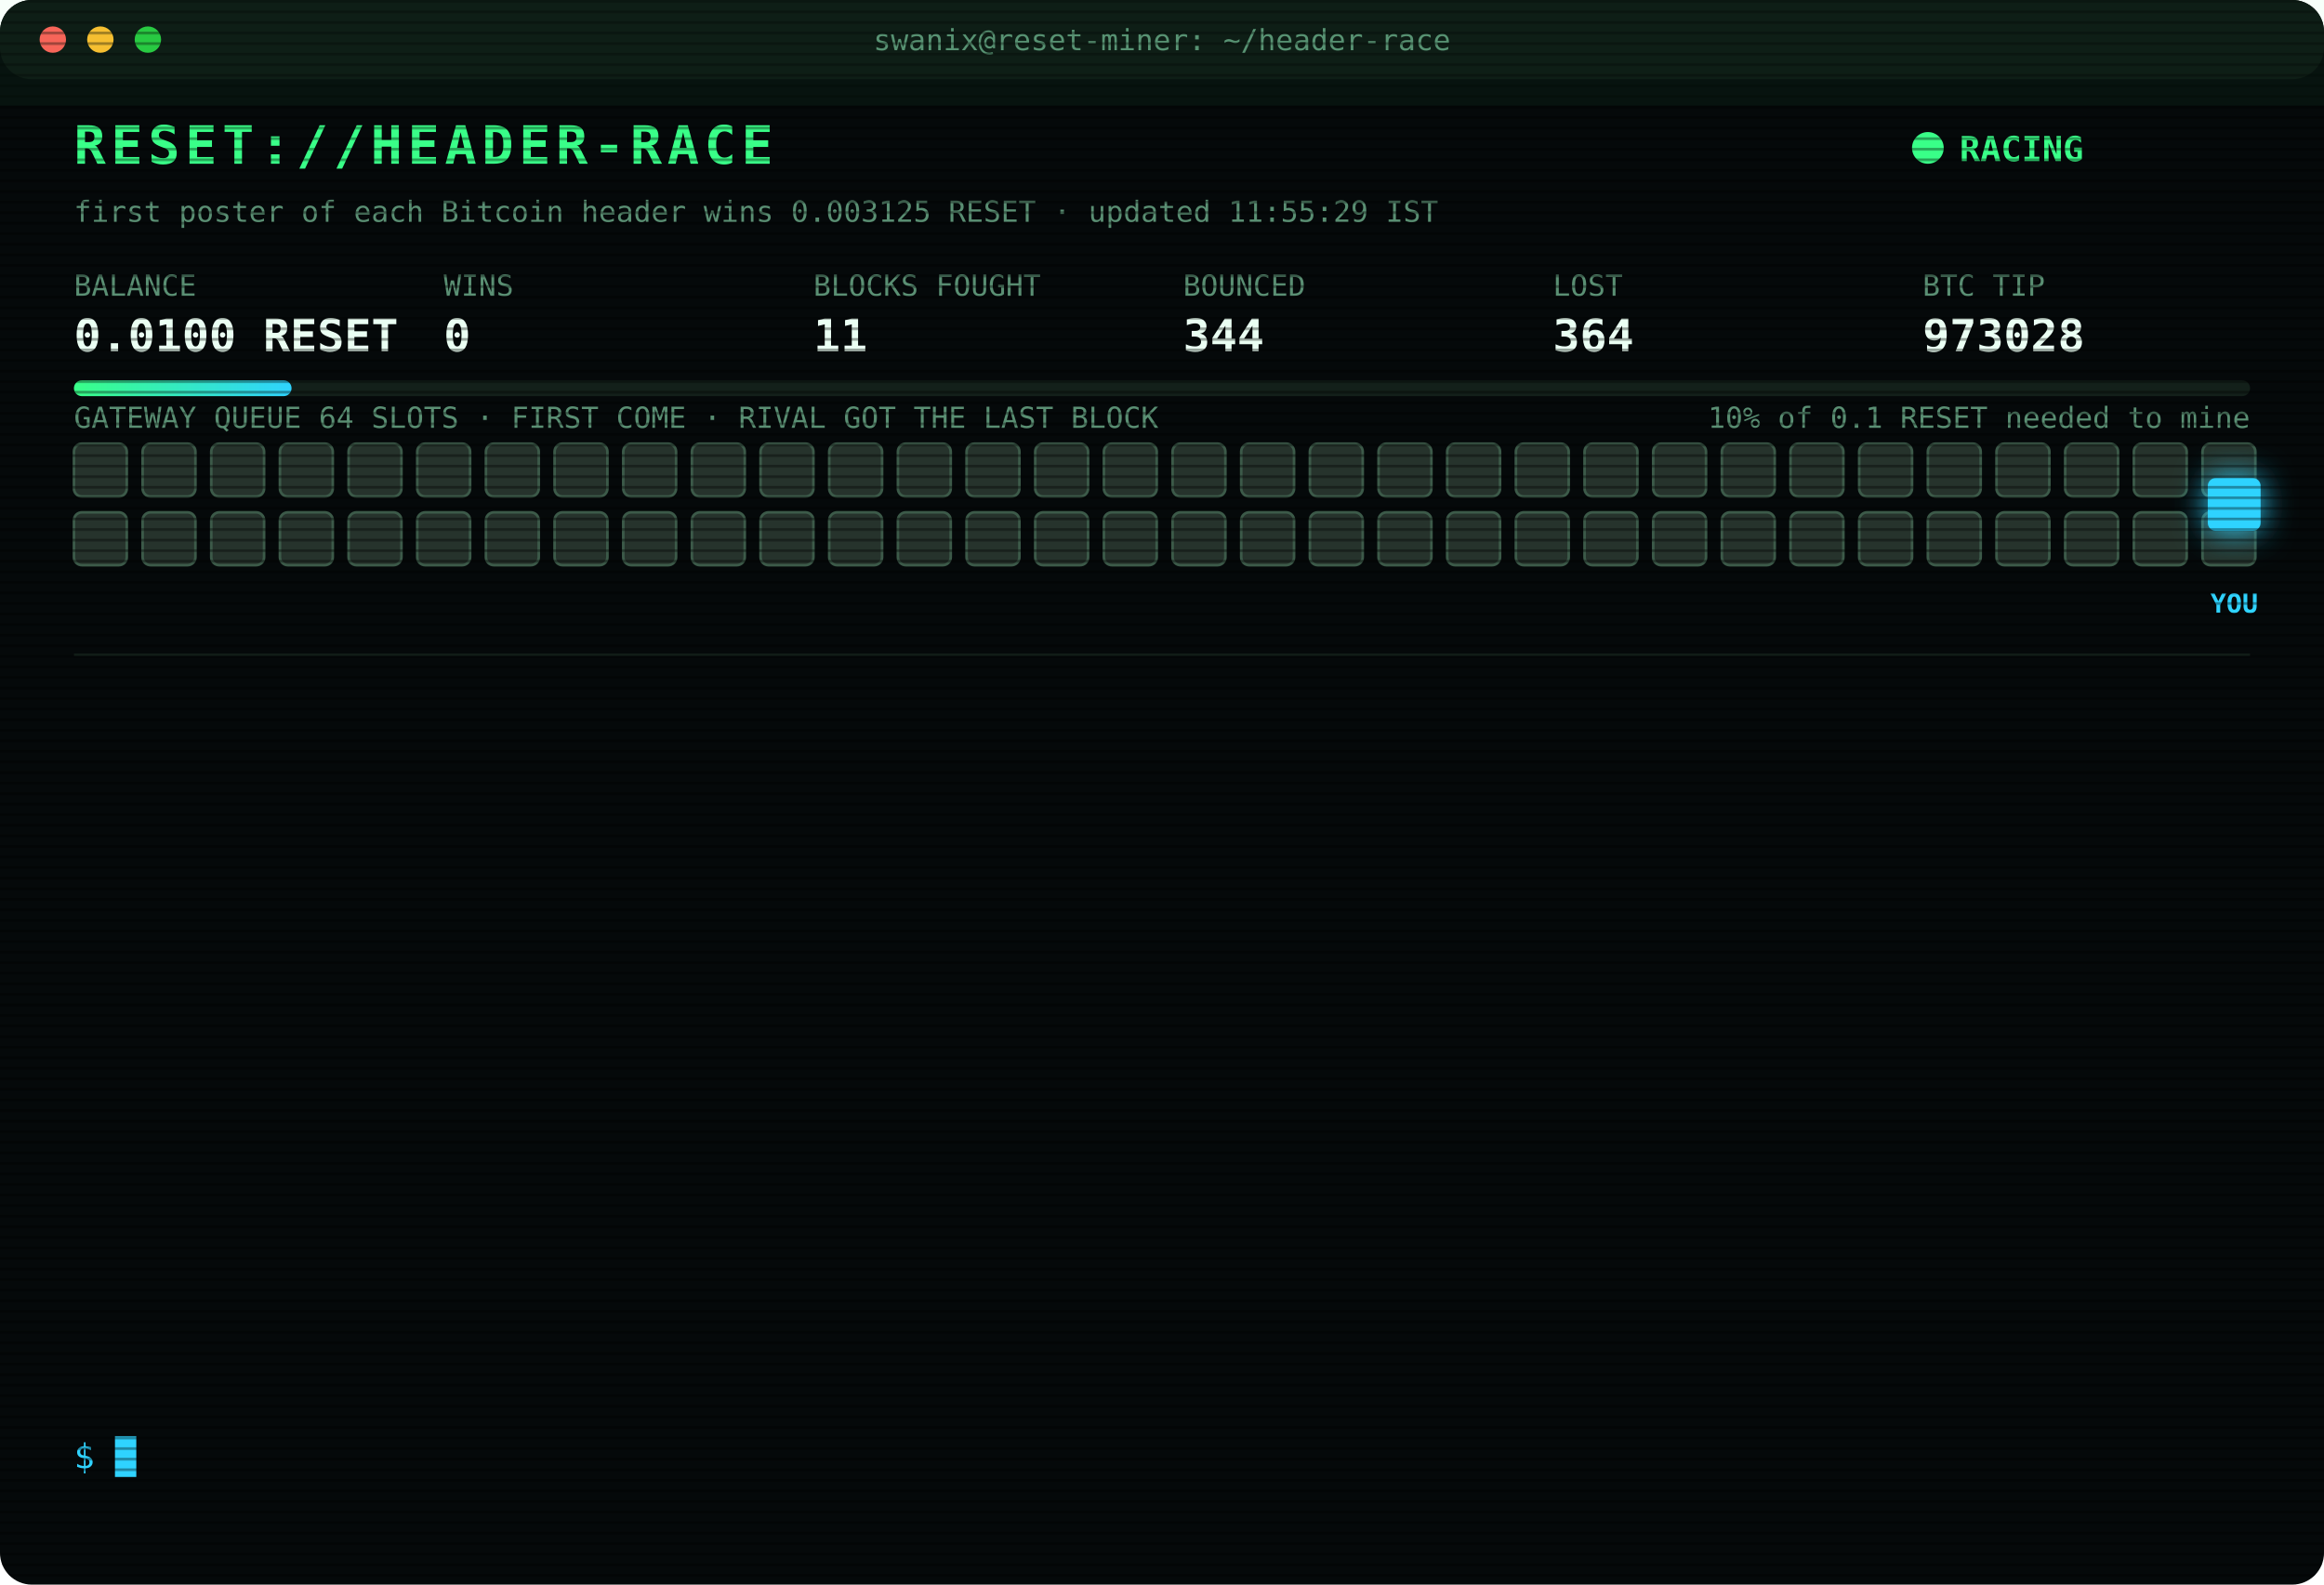
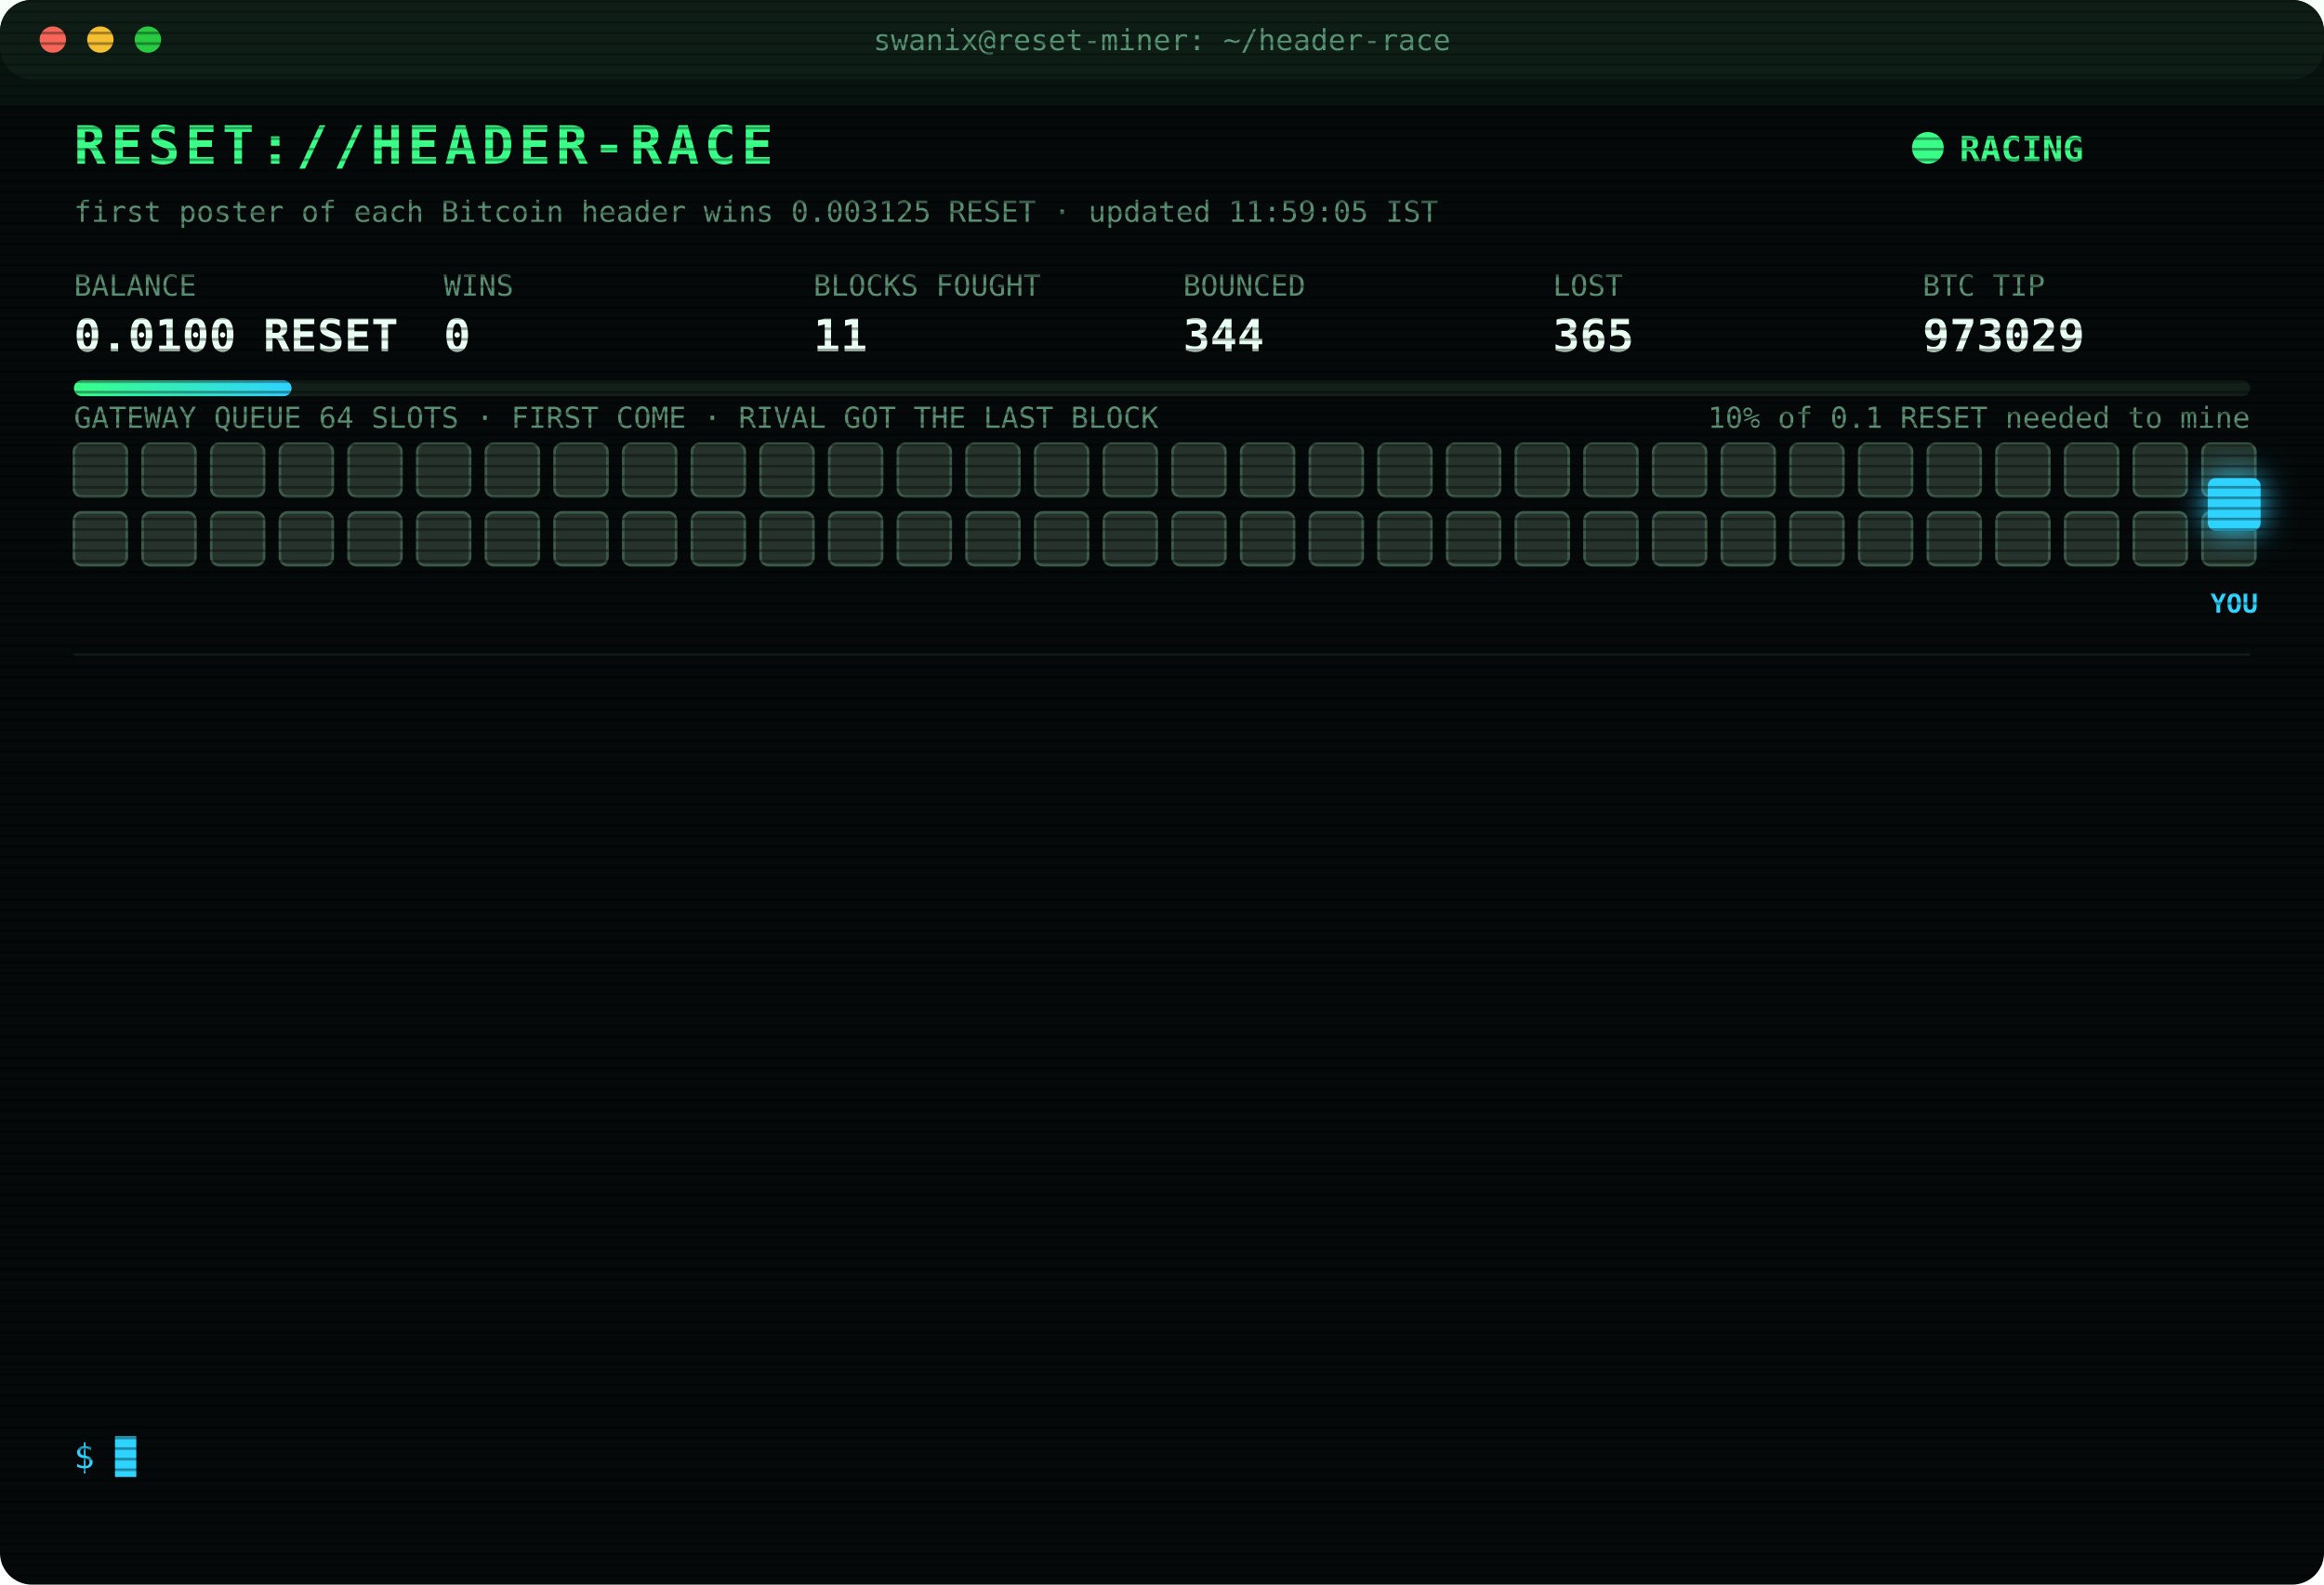
<svg xmlns="http://www.w3.org/2000/svg" width="880" height="600" viewBox="0 0 880 600" font-family="ui-monospace,SFMono-Regular,Menlo,Consolas,monospace">
  <style>
text{font-size:13px;fill:#7CFFB2}
.title{font-size:20px;font-weight:700;fill:#39FF88;letter-spacing:2px;animation:glitch 3s infinite steps(1)}
.sub{fill:#2fd3ff}.k{fill:#5a8f73;font-size:11px}.v{font-size:17px;font-weight:700;fill:#eafff3}
.ts{fill:#3f6b56}.boot{fill:#2fd3ff}.dim{fill:#5a8f73}.bad{fill:#ff4d6d}.warn{fill:#ffd23f}.mag{fill:#ff5cf0}.win{fill:#39FF88;font-weight:700}
.tag{font-size:10px;fill:#2fd3ff;font-weight:700}
.rival{fill:#26332c;stroke:#3c5a49;animation:jam 1.2s infinite alternate}
.idle{fill:#141c18;stroke:#22302a;animation:breathe 4s infinite}
.me{fill:#2fd3ff;filter:drop-shadow(0 0 6px #2fd3ff)}
.hover{animation:nudge 1.1s infinite ease-in-out}.bounce{animation:kick 1.4s infinite}
.ln{opacity:0;animation:in .4s forwards}
.cur{animation:blink 1s infinite steps(1)}
.scan{animation:scan 6s infinite linear}
.led{animation:blink 1.4s infinite}
@keyframes in{from{opacity:0;transform:translateX(-6px)}to{opacity:1;transform:none}}
@keyframes blink{50%{opacity:0}}
@keyframes jam{to{fill:#33463b}}
@keyframes breathe{50%{opacity:.4}}
@keyframes nudge{50%{transform:translateX(-10px)}}
@keyframes kick{0%,100%{transform:none}30%{transform:translateX(-14px)}55%{transform:translateX(10px) translateY(-6px)}}
@keyframes glitch{0%,92%{transform:none}93%{transform:translateX(2px);fill:#ff4d6d}95%{transform:translateX(-2px);fill:#2fd3ff}97%{transform:none}}
@keyframes scan{from{transform:translateY(-40px)}to{transform:translateY(600px)}}
</style>
  <defs>
    <pattern id="sl" width="4" height="4" patternUnits="userSpaceOnUse">
      <rect width="4" height="1" fill="#000" opacity=".35" />
    </pattern>
    <linearGradient id="bar">
      <stop offset="0" stop-color="#39FF88" />
      <stop offset="1" stop-color="#2fd3ff" />
    </linearGradient>
  </defs>
  <rect width="880" height="600" rx="12" fill="#05090a" />
  <rect width="880" height="30" rx="12" fill="#0d1512" />
  <circle cx="20" cy="15" r="5" fill="#ff5f57" />
  <circle cx="38" cy="15" r="5" fill="#febc2e" />
  <circle cx="56" cy="15" r="5" fill="#28c840" />
  <text x="440" y="19" text-anchor="middle" class="k">swanix@reset-miner: ~/header-race</text>
  <text x="28" y="62" class="title">RESET://HEADER-RACE</text>
  <circle class="led" cx="730" cy="56" r="6" fill="#39FF88" />
  <text x="742" y="61" class="win">RACING</text>
-   <text x="28" y="84" class="k">first poster of each Bitcoin header wins 0.003125 RESET · updated 11:55:29 IST</text>
+   <text x="28" y="84" class="k">first poster of each Bitcoin header wins 0.003125 RESET · updated 11:59:05 IST</text>
  <text x="28" y="112" class="k">BALANCE</text>
  <text x="28" y="133" class="v">0.0100 RESET</text>
  <text x="168" y="112" class="k">WINS</text>
  <text x="168" y="133" class="v">0</text>
  <text x="308" y="112" class="k">BLOCKS FOUGHT</text>
  <text x="308" y="133" class="v">11</text>
  <text x="448" y="112" class="k">BOUNCED</text>
  <text x="448" y="133" class="v">344</text>
  <text x="588" y="112" class="k">LOST</text>
-   <text x="588" y="133" class="v">364</text>
+   <text x="588" y="133" class="v">365</text>
  <text x="728" y="112" class="k">BTC TIP</text>
-   <text x="728" y="133" class="v">973028</text>
+   <text x="728" y="133" class="v">973029</text>
  <rect x="28" y="144" width="824" height="6" rx="3" fill="#13201a" />
  <rect x="28" y="144" width="82.4" height="6" rx="3" fill="url(#bar)" />
  <text x="852" y="162" text-anchor="end" class="k">10% of 0.1 RESET needed to mine</text>
  <text x="28" y="162" class="k">GATEWAY QUEUE 64 SLOTS · FIRST COME · RIVAL GOT THE LAST BLOCK</text>
  <rect class="rival" x="28" y="168" width="20" height="20" rx="3" style="animation-delay:0.00s" />
  <rect class="rival" x="54" y="168" width="20" height="20" rx="3" style="animation-delay:0.05s" />
  <rect class="rival" x="80" y="168" width="20" height="20" rx="3" style="animation-delay:0.10s" />
  <rect class="rival" x="106" y="168" width="20" height="20" rx="3" style="animation-delay:0.15s" />
  <rect class="rival" x="132" y="168" width="20" height="20" rx="3" style="animation-delay:0.20s" />
  <rect class="rival" x="158" y="168" width="20" height="20" rx="3" style="animation-delay:0.25s" />
  <rect class="rival" x="184" y="168" width="20" height="20" rx="3" style="animation-delay:0.30s" />
  <rect class="rival" x="210" y="168" width="20" height="20" rx="3" style="animation-delay:0.35s" />
  <rect class="rival" x="236" y="168" width="20" height="20" rx="3" style="animation-delay:0.40s" />
  <rect class="rival" x="262" y="168" width="20" height="20" rx="3" style="animation-delay:0.45s" />
  <rect class="rival" x="288" y="168" width="20" height="20" rx="3" style="animation-delay:0.50s" />
  <rect class="rival" x="314" y="168" width="20" height="20" rx="3" style="animation-delay:0.55s" />
  <rect class="rival" x="340" y="168" width="20" height="20" rx="3" style="animation-delay:0.60s" />
  <rect class="rival" x="366" y="168" width="20" height="20" rx="3" style="animation-delay:0.65s" />
  <rect class="rival" x="392" y="168" width="20" height="20" rx="3" style="animation-delay:0.70s" />
  <rect class="rival" x="418" y="168" width="20" height="20" rx="3" style="animation-delay:0.75s" />
  <rect class="rival" x="444" y="168" width="20" height="20" rx="3" style="animation-delay:0.80s" />
  <rect class="rival" x="470" y="168" width="20" height="20" rx="3" style="animation-delay:0.85s" />
  <rect class="rival" x="496" y="168" width="20" height="20" rx="3" style="animation-delay:0.90s" />
  <rect class="rival" x="522" y="168" width="20" height="20" rx="3" style="animation-delay:0.95s" />
  <rect class="rival" x="548" y="168" width="20" height="20" rx="3" style="animation-delay:1.00s" />
  <rect class="rival" x="574" y="168" width="20" height="20" rx="3" style="animation-delay:1.05s" />
  <rect class="rival" x="600" y="168" width="20" height="20" rx="3" style="animation-delay:1.10s" />
  <rect class="rival" x="626" y="168" width="20" height="20" rx="3" style="animation-delay:1.15s" />
  <rect class="rival" x="652" y="168" width="20" height="20" rx="3" style="animation-delay:1.20s" />
  <rect class="rival" x="678" y="168" width="20" height="20" rx="3" style="animation-delay:1.25s" />
  <rect class="rival" x="704" y="168" width="20" height="20" rx="3" style="animation-delay:1.30s" />
  <rect class="rival" x="730" y="168" width="20" height="20" rx="3" style="animation-delay:1.35s" />
  <rect class="rival" x="756" y="168" width="20" height="20" rx="3" style="animation-delay:1.40s" />
  <rect class="rival" x="782" y="168" width="20" height="20" rx="3" style="animation-delay:1.45s" />
  <rect class="rival" x="808" y="168" width="20" height="20" rx="3" style="animation-delay:1.50s" />
  <rect class="rival" x="834" y="168" width="20" height="20" rx="3" style="animation-delay:1.55s" />
  <rect class="rival" x="28" y="194" width="20" height="20" rx="3" style="animation-delay:1.60s" />
  <rect class="rival" x="54" y="194" width="20" height="20" rx="3" style="animation-delay:1.65s" />
  <rect class="rival" x="80" y="194" width="20" height="20" rx="3" style="animation-delay:1.70s" />
  <rect class="rival" x="106" y="194" width="20" height="20" rx="3" style="animation-delay:1.75s" />
  <rect class="rival" x="132" y="194" width="20" height="20" rx="3" style="animation-delay:1.80s" />
  <rect class="rival" x="158" y="194" width="20" height="20" rx="3" style="animation-delay:1.85s" />
  <rect class="rival" x="184" y="194" width="20" height="20" rx="3" style="animation-delay:1.90s" />
  <rect class="rival" x="210" y="194" width="20" height="20" rx="3" style="animation-delay:1.95s" />
  <rect class="rival" x="236" y="194" width="20" height="20" rx="3" style="animation-delay:2.00s" />
  <rect class="rival" x="262" y="194" width="20" height="20" rx="3" style="animation-delay:2.05s" />
  <rect class="rival" x="288" y="194" width="20" height="20" rx="3" style="animation-delay:2.10s" />
  <rect class="rival" x="314" y="194" width="20" height="20" rx="3" style="animation-delay:2.15s" />
  <rect class="rival" x="340" y="194" width="20" height="20" rx="3" style="animation-delay:2.20s" />
  <rect class="rival" x="366" y="194" width="20" height="20" rx="3" style="animation-delay:2.25s" />
  <rect class="rival" x="392" y="194" width="20" height="20" rx="3" style="animation-delay:2.30s" />
  <rect class="rival" x="418" y="194" width="20" height="20" rx="3" style="animation-delay:2.35s" />
  <rect class="rival" x="444" y="194" width="20" height="20" rx="3" style="animation-delay:2.40s" />
  <rect class="rival" x="470" y="194" width="20" height="20" rx="3" style="animation-delay:2.45s" />
  <rect class="rival" x="496" y="194" width="20" height="20" rx="3" style="animation-delay:2.50s" />
  <rect class="rival" x="522" y="194" width="20" height="20" rx="3" style="animation-delay:2.55s" />
  <rect class="rival" x="548" y="194" width="20" height="20" rx="3" style="animation-delay:2.60s" />
  <rect class="rival" x="574" y="194" width="20" height="20" rx="3" style="animation-delay:2.65s" />
  <rect class="rival" x="600" y="194" width="20" height="20" rx="3" style="animation-delay:2.70s" />
  <rect class="rival" x="626" y="194" width="20" height="20" rx="3" style="animation-delay:2.75s" />
  <rect class="rival" x="652" y="194" width="20" height="20" rx="3" style="animation-delay:2.80s" />
  <rect class="rival" x="678" y="194" width="20" height="20" rx="3" style="animation-delay:2.85s" />
  <rect class="rival" x="704" y="194" width="20" height="20" rx="3" style="animation-delay:2.90s" />
  <rect class="rival" x="730" y="194" width="20" height="20" rx="3" style="animation-delay:2.95s" />
  <rect class="rival" x="756" y="194" width="20" height="20" rx="3" style="animation-delay:3.00s" />
  <rect class="rival" x="782" y="194" width="20" height="20" rx="3" style="animation-delay:3.05s" />
  <rect class="rival" x="808" y="194" width="20" height="20" rx="3" style="animation-delay:3.10s" />
  <rect class="rival" x="834" y="194" width="20" height="20" rx="3" style="animation-delay:3.15s" />
  <g class="hover">
    <rect class="me" x="836" y="181" width="20" height="20" rx="3" />
    <text class="tag" x="846" y="232" text-anchor="middle">YOU</text>
  </g>
  <line x1="28" x2="852" y1="248" y2="248" stroke="#13201a" />
  <g class="ln" style="animation-delay:0.40s">
-     <text x="28" y="270" class="ts">09:56:35</text>
-     <text x="104" y="270" class="bad">[LOST] #973016 taken by a rival miner</text>
+     <text x="28" y="270" class="ts">10:07:49</text>
+     <text x="104" y="270" class="bad">[GATEWAY DOWN] no response · 1688ms</text>
  </g>
  <g class="ln" style="animation-delay:0.65s">
-     <text x="28" y="292" class="ts">10:07:49</text>
-     <text x="104" y="292" class="bad">[GATEWAY DOWN] no response · 1688ms</text>
+     <text x="28" y="292" class="ts">10:15:51</text>
+     <text x="104" y="292" class="bad">[LOST] #973017 taken by a rival miner</text>
  </g>
  <g class="ln" style="animation-delay:0.90s">
-     <text x="28" y="314" class="ts">10:15:51</text>
-     <text x="104" y="314" class="bad">[LOST] #973017 taken by a rival miner</text>
+     <text x="28" y="314" class="ts">10:18:04</text>
+     <text x="104" y="314" class="bad">[LOST] #973018 taken by a rival miner</text>
  </g>
  <g class="ln" style="animation-delay:1.15s">
-     <text x="28" y="336" class="ts">10:18:04</text>
-     <text x="104" y="336" class="bad">[LOST] #973018 taken by a rival miner</text>
+     <text x="28" y="336" class="ts">10:22:59</text>
+     <text x="104" y="336" class="bad">[LOST] #973019 taken by a rival miner</text>
  </g>
  <g class="ln" style="animation-delay:1.40s">
-     <text x="28" y="358" class="ts">10:22:59</text>
-     <text x="104" y="358" class="bad">[LOST] #973019 taken by a rival miner</text>
+     <text x="28" y="358" class="ts">10:41:06</text>
+     <text x="104" y="358" class="bad">[LOST] #973021 taken by a rival miner</text>
  </g>
  <g class="ln" style="animation-delay:1.65s">
-     <text x="28" y="380" class="ts">10:41:06</text>
-     <text x="104" y="380" class="bad">[LOST] #973021 taken by a rival miner</text>
+     <text x="28" y="380" class="ts">10:43:39</text>
+     <text x="104" y="380" class="bad">[LOST] #973022 taken by a rival miner</text>
  </g>
  <g class="ln" style="animation-delay:1.90s">
-     <text x="28" y="402" class="ts">10:43:39</text>
-     <text x="104" y="402" class="bad">[LOST] #973022 taken by a rival miner</text>
+     <text x="28" y="402" class="ts">10:48:50</text>
+     <text x="104" y="402" class="bad">[LOST] #973023 taken by a rival miner</text>
  </g>
  <g class="ln" style="animation-delay:2.15s">
-     <text x="28" y="424" class="ts">10:48:50</text>
-     <text x="104" y="424" class="bad">[LOST] #973023 taken by a rival miner</text>
+     <text x="28" y="424" class="ts">10:51:14</text>
+     <text x="104" y="424" class="bad">[LOST] #973024 taken by a rival miner</text>
  </g>
  <g class="ln" style="animation-delay:2.40s">
-     <text x="28" y="446" class="ts">10:51:14</text>
-     <text x="104" y="446" class="bad">[LOST] #973024 taken by a rival miner</text>
+     <text x="28" y="446" class="ts">11:03:59</text>
+     <text x="104" y="446" class="bad">[LOST] #973025 taken by a rival miner</text>
  </g>
  <g class="ln" style="animation-delay:2.65s">
-     <text x="28" y="468" class="ts">11:03:59</text>
-     <text x="104" y="468" class="bad">[LOST] #973025 taken by a rival miner</text>
+     <text x="28" y="468" class="ts">11:20:40</text>
+     <text x="104" y="468" class="bad">[LOST] #973026 taken by a rival miner</text>
  </g>
  <g class="ln" style="animation-delay:2.90s">
-     <text x="28" y="490" class="ts">11:20:40</text>
-     <text x="104" y="490" class="bad">[LOST] #973026 taken by a rival miner</text>
+     <text x="28" y="490" class="ts">11:54:58</text>
+     <text x="104" y="490" class="bad">[LOST] #973027 taken by a rival miner</text>
  </g>
  <g class="ln" style="animation-delay:3.15s">
-     <text x="28" y="512" class="ts">11:54:58</text>
-     <text x="104" y="512" class="bad">[LOST] #973027 taken by a rival miner</text>
+     <text x="28" y="512" class="ts">11:55:29</text>
+     <text x="104" y="512" class="bad">[LOST] #973028 taken by a rival miner</text>
  </g>
  <g class="ln" style="animation-delay:3.40s">
-     <text x="28" y="534" class="ts">11:55:29</text>
-     <text x="104" y="534" class="bad">[LOST] #973028 taken by a rival miner</text>
+     <text x="28" y="534" class="ts">11:59:05</text>
+     <text x="104" y="534" class="bad">[LOST] #973029 taken by a rival miner</text>
  </g>
  <text x="28" y="556" class="sub">$ <tspan class="cur">█</tspan>
  </text>
  <rect width="880" height="600" rx="12" fill="url(#sl)" pointer-events="none" />
  <rect class="scan" width="880" height="40" fill="#39FF88" opacity=".04" />
</svg>
